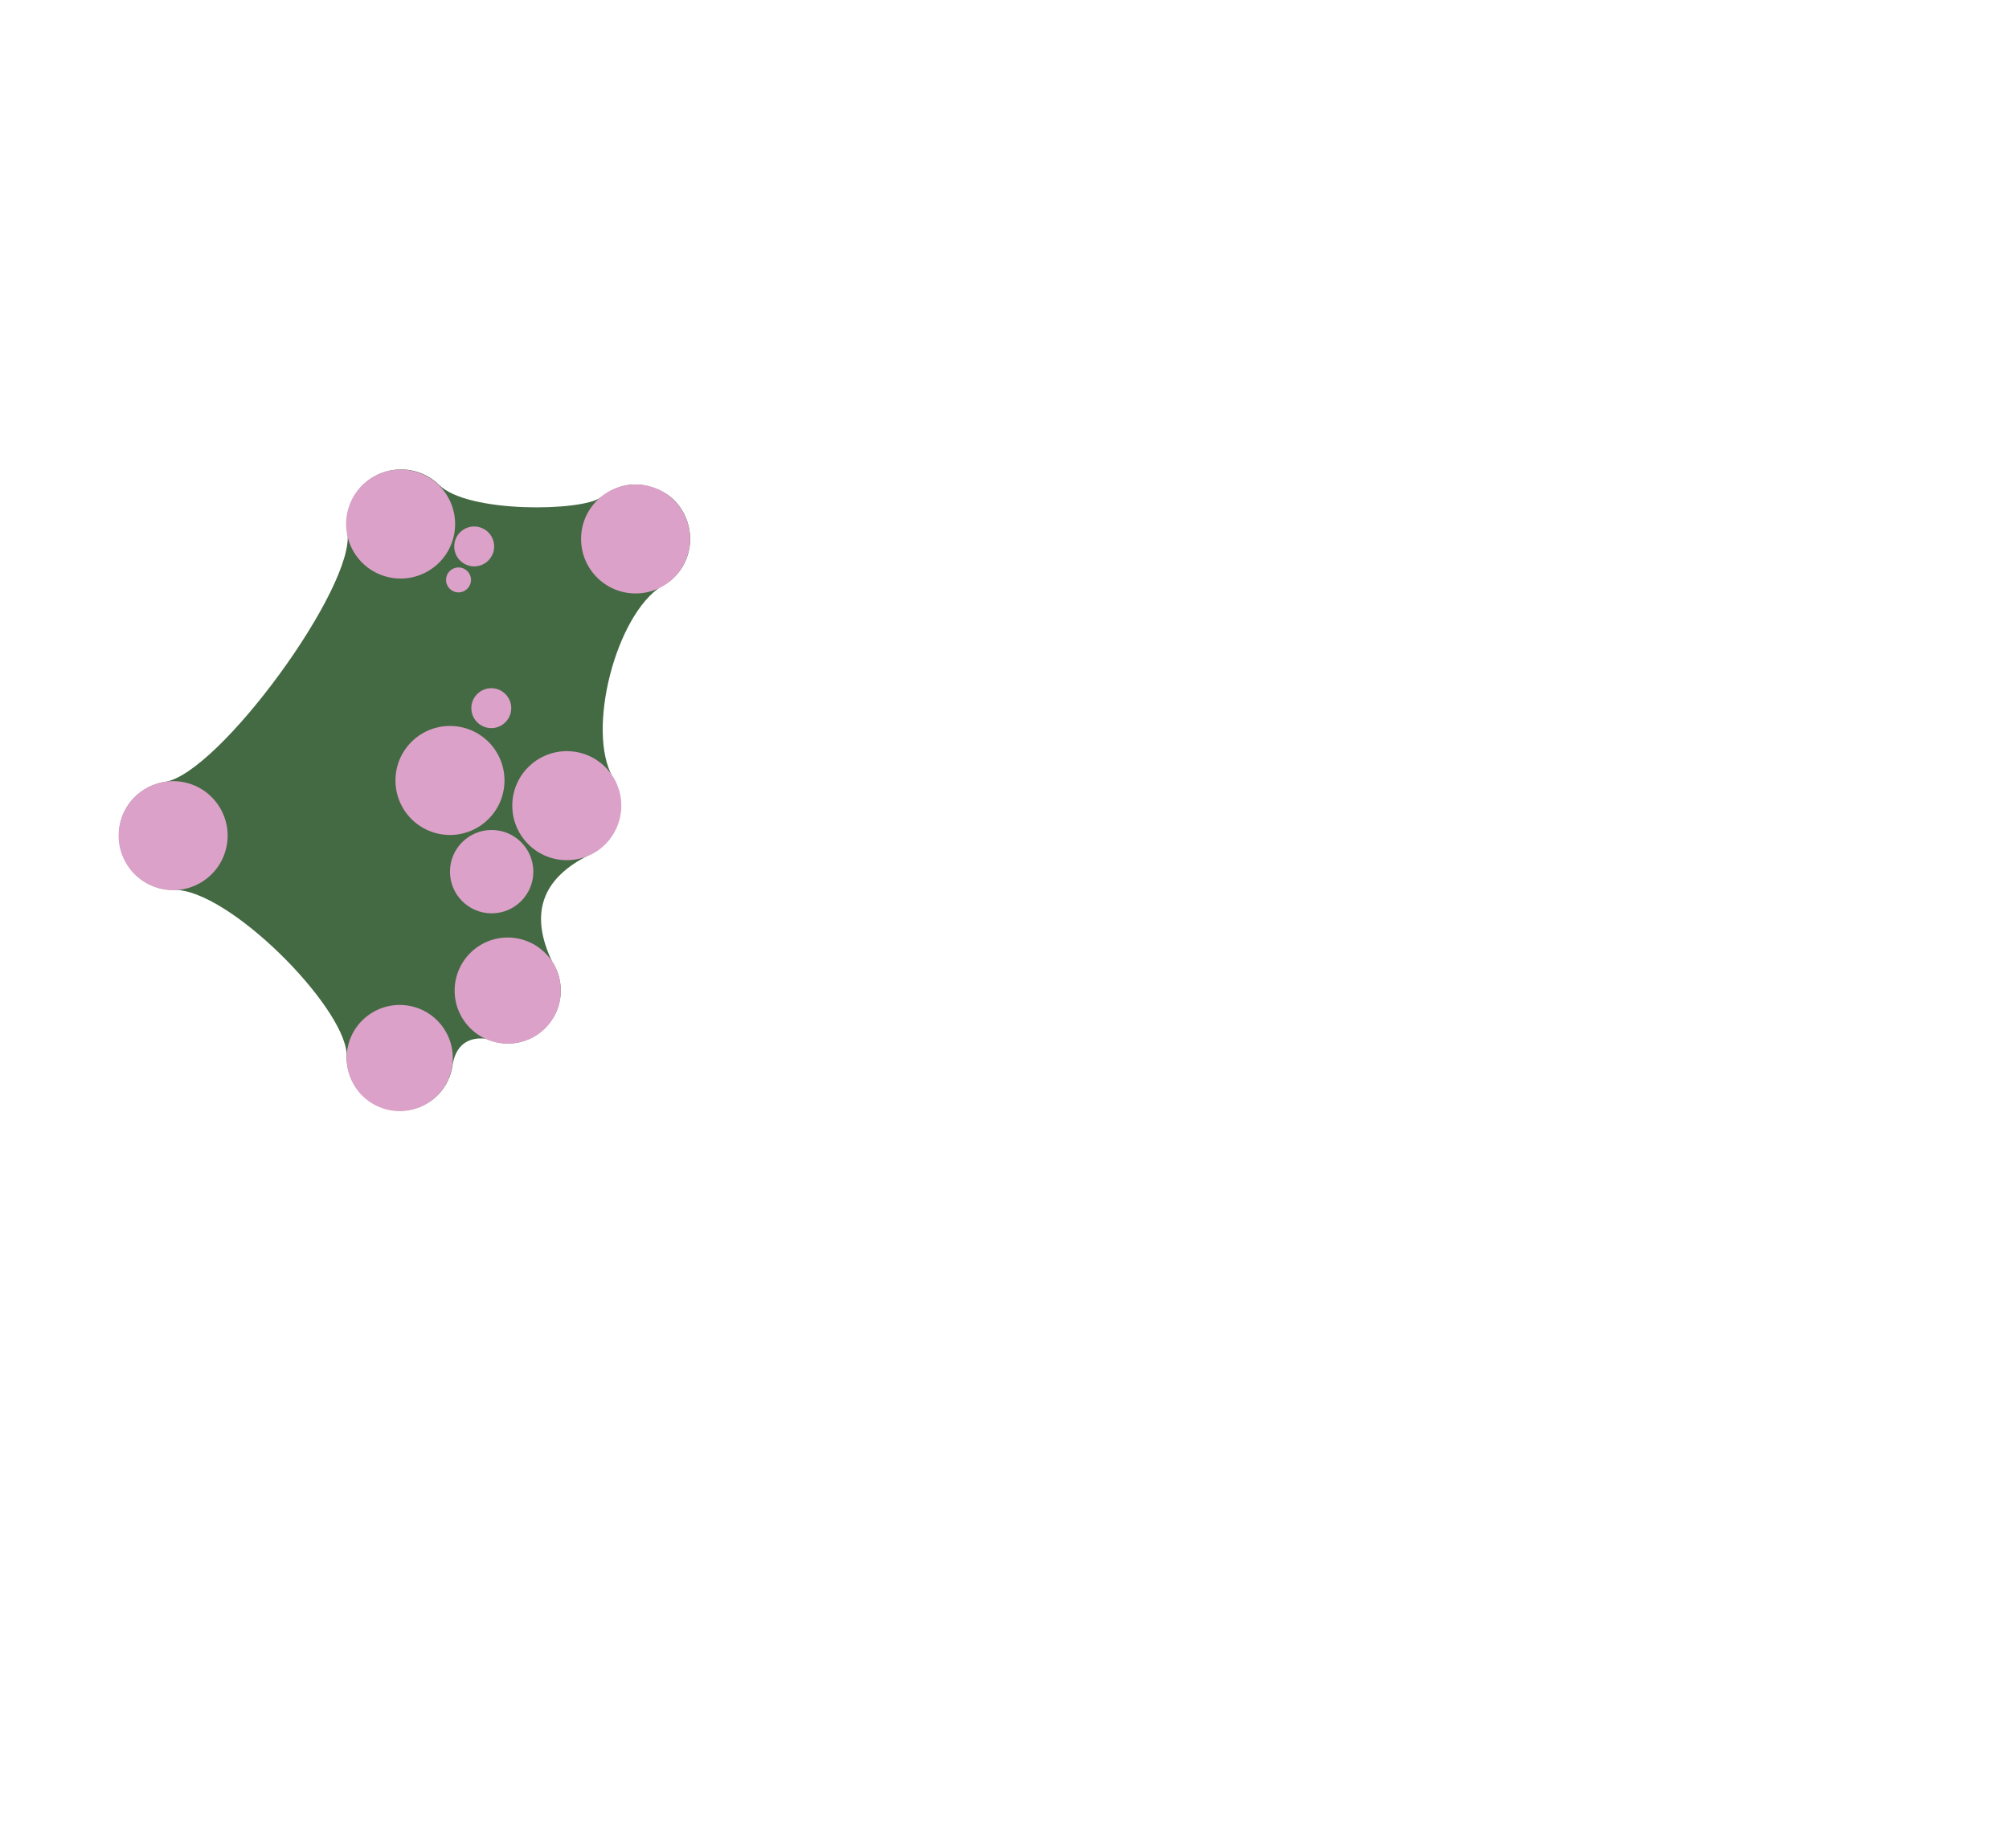
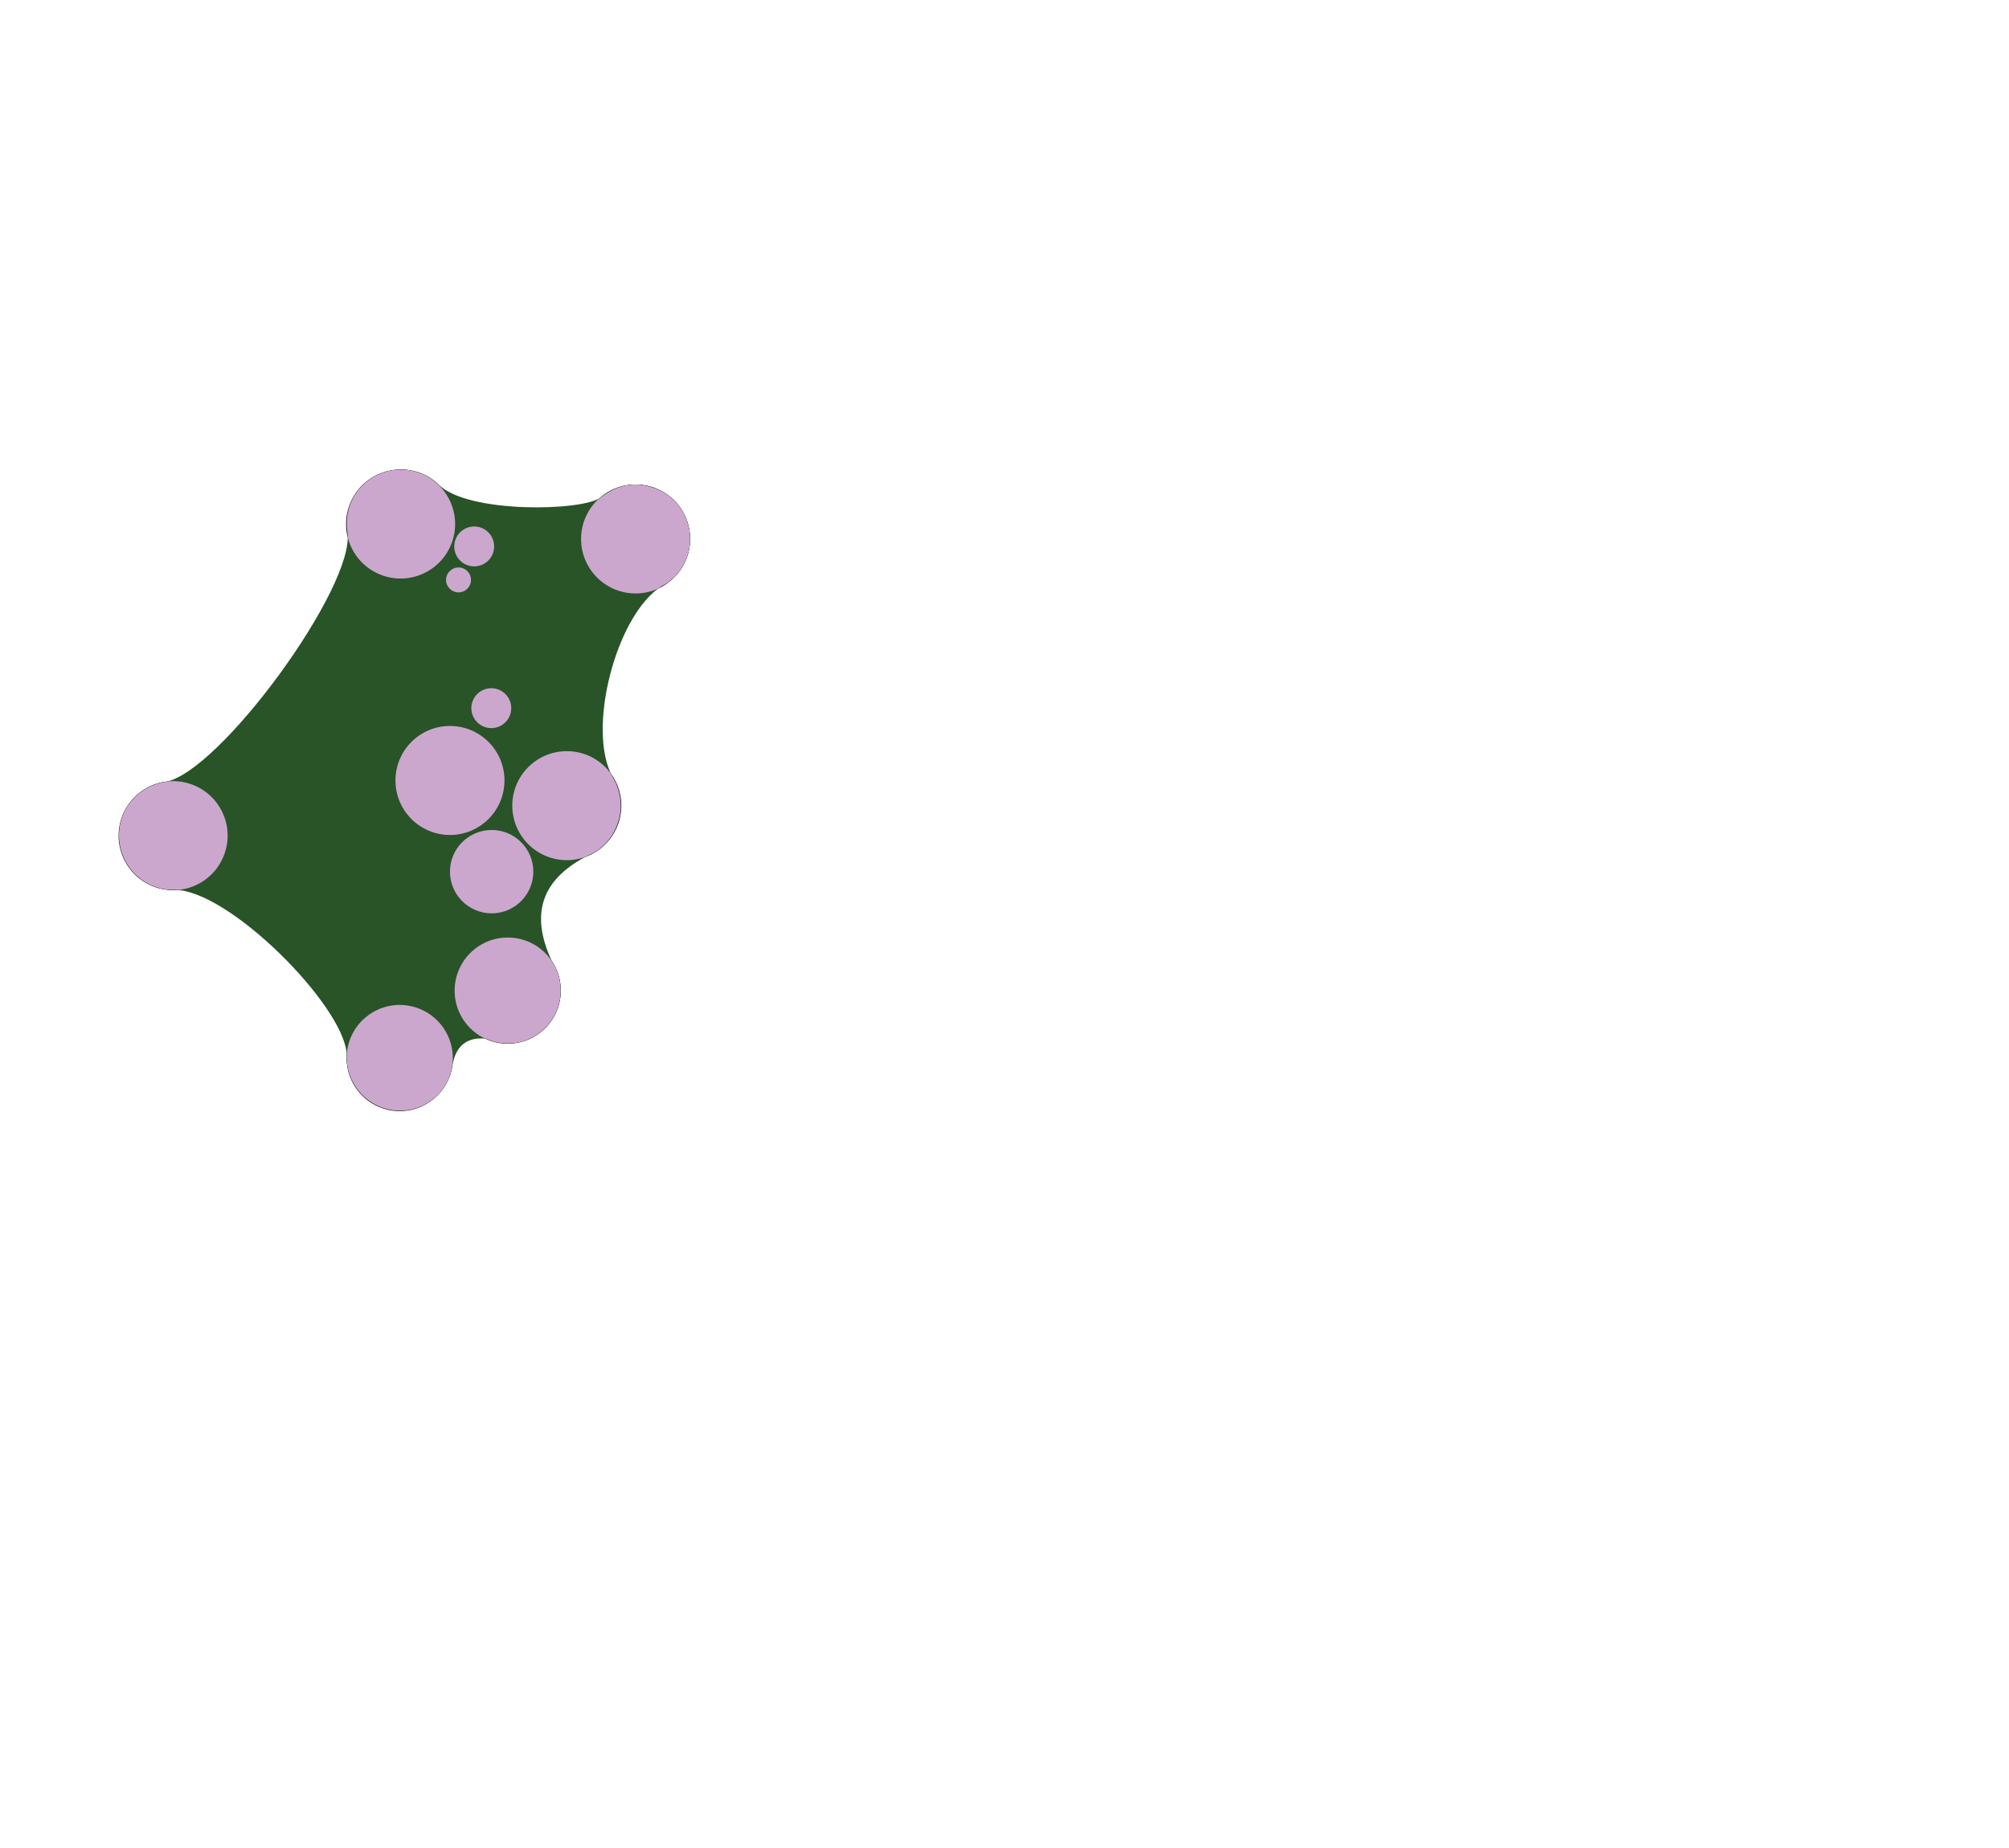
<svg xmlns="http://www.w3.org/2000/svg" version="1.1" id="Layer_8" x="0px" y="0px" viewBox="0 0 563.9 518.6" style="enable-background:new 0 0 563.9 518.6;" xml:space="preserve">
  <style type="text/css">
- 	.st0{opacity:0.87;fill:#285428;}
- 	.st1{fill:#DCA1C8;}
+ 	.f0{fill:#285428;}
+ 	.f1{fill:#eff2f1; mix-blend-mode: exclusion;}
</style>
-   <path class="st0" d="M189.4,161.9c5.9-6,5.7-15.7-0.3-21.6c-3.5-3.4-8.5-4.3-10.6-4.3c-4.2,0-7.2,1.6-10,3.7  c-5.1,3.8-37.1,4.5-45.3-3.6c-6-5.9-15.7-5.7-21.6,0.3c-3.5,3.6-4.8,8.4-4.1,13l0,0c2.4,15.1-36.1,67.8-51.2,70.1l0,0  c-3.2,0.5-6.2,2-8.6,4.4c-5.9,6-5.7,15.7,0.3,21.6c3,2.9,6.9,4.4,10.8,4.3l0,0c15.3-0.2,47.6,32.4,48.5,46  c-0.2,4.3,1.3,8.6,4.6,11.8c5.9,5.7,15.3,5.6,21.1-0.3c2.2-2.3,3.6-5.2,4-8.1c0.8-5.5,4.1-8.2,9.4-7.6c5.6,2.5,12.3,1.5,16.8-3.2  c5-5.1,5.5-12.9,1.7-18.6c-6.3-13.4-2.8-23.2,10.5-29.8c0.2-0.1,6.9-2.6,8.6-11.1c1.1-6-1.9-10.6-2-10.7c0,0,0,0,0,0  c-7.5-13.2,0.9-45.7,13.8-53.7c0,0,0,0,0,0C187.6,163.7,189.1,162.2,189.4,161.9z" />
-   <ellipse transform="matrix(0.8433 -0.5375 0.5375 0.8433 -118.4897 62.8743)" class="st1" cx="48.6" cy="234.6" rx="15.3" ry="15.3" />
-   <ellipse transform="matrix(0.3698 -0.9291 0.9291 0.3698 -65.7913 197.1453)" class="st1" cx="112.4" cy="147.1" rx="15.3" ry="15.3" />
-   <ellipse transform="matrix(0.7071 -0.7071 0.7071 0.7071 -154.8951 182.2092)" class="st1" cx="142.5" cy="278.1" rx="14.9" ry="14.9" />
-   <circle class="st1" cx="178.4" cy="151.3" r="15.3" />
-   <ellipse transform="matrix(0.7071 -0.7071 0.7071 0.7071 -113.3519 178.7258)" class="st1" cx="159.1" cy="226.2" rx="15.3" ry="15.3" />
-   <ellipse transform="matrix(0.8031 -0.5959 0.5959 0.8031 -154.8964 125.3602)" class="st1" cx="112.2" cy="297" rx="14.9" ry="14.9" />
-   <circle class="st1" cx="126.3" cy="219.1" r="15.3" />
-   <circle class="st1" cx="138" cy="244.7" r="11.7" />
-   <circle class="st1" cx="137.9" cy="198.8" r="5.6" />
-   <circle class="st1" cx="133.1" cy="153.4" r="5.6" />
-   <circle class="st1" cx="128.7" cy="162.8" r="3.5" />
+   <path class="f0" d="M189.4,161.9c5.9-6,5.7-15.7-0.3-21.6c-3.5-3.4-8.5-4.3-10.6-4.3c-4.2,0-7.2,1.6-10,3.7  c-5.1,3.8-37.1,4.5-45.3-3.6c-6-5.9-15.7-5.7-21.6,0.3c-3.5,3.6-4.8,8.4-4.1,13l0,0c2.4,15.1-36.1,67.8-51.2,70.1l0,0  c-3.2,0.5-6.2,2-8.6,4.4c-5.9,6-5.7,15.7,0.3,21.6c3,2.9,6.9,4.4,10.8,4.3l0,0c15.3-0.2,47.6,32.4,48.5,46  c-0.2,4.3,1.3,8.6,4.6,11.8c5.9,5.7,15.3,5.6,21.1-0.3c2.2-2.3,3.6-5.2,4-8.1c0.8-5.5,4.1-8.2,9.4-7.6c5.6,2.5,12.3,1.5,16.8-3.2  c5-5.1,5.5-12.9,1.7-18.6c-6.3-13.4-2.8-23.2,10.5-29.8c0.2-0.1,6.9-2.6,8.6-11.1c1.1-6-1.9-10.6-2-10.7c0,0,0,0,0,0  c-7.5-13.2,0.9-45.7,13.8-53.7c0,0,0,0,0,0C187.6,163.7,189.1,162.2,189.4,161.9z" />
+   <ellipse transform="matrix(0.8433 -0.5375 0.5375 0.8433 -118.4897 62.8743)" class="f1" cx="48.6" cy="234.6" rx="15.3" ry="15.3" />
+   <ellipse transform="matrix(0.3698 -0.9291 0.9291 0.3698 -65.7913 197.1453)" class="f1" cx="112.4" cy="147.1" rx="15.3" ry="15.3" />
+   <ellipse transform="matrix(0.7071 -0.7071 0.7071 0.7071 -154.8951 182.2092)" class="f1" cx="142.5" cy="278.1" rx="14.9" ry="14.9" />
+   <circle class="f1" cx="178.4" cy="151.3" r="15.3" />
+   <ellipse transform="matrix(0.7071 -0.7071 0.7071 0.7071 -113.3519 178.7258)" class="f1" cx="159.1" cy="226.2" rx="15.3" ry="15.3" />
+   <ellipse transform="matrix(0.8031 -0.5959 0.5959 0.8031 -154.8964 125.3602)" class="f1" cx="112.2" cy="297" rx="14.9" ry="14.9" />
+   <circle class="f1" cx="126.3" cy="219.1" r="15.3" />
+   <circle class="f1" cx="138" cy="244.7" r="11.7" />
+   <circle class="f1" cx="137.9" cy="198.8" r="5.6" />
+   <circle class="f1" cx="133.1" cy="153.4" r="5.6" />
+   <circle class="f1" cx="128.7" cy="162.8" r="3.5" />
</svg>
